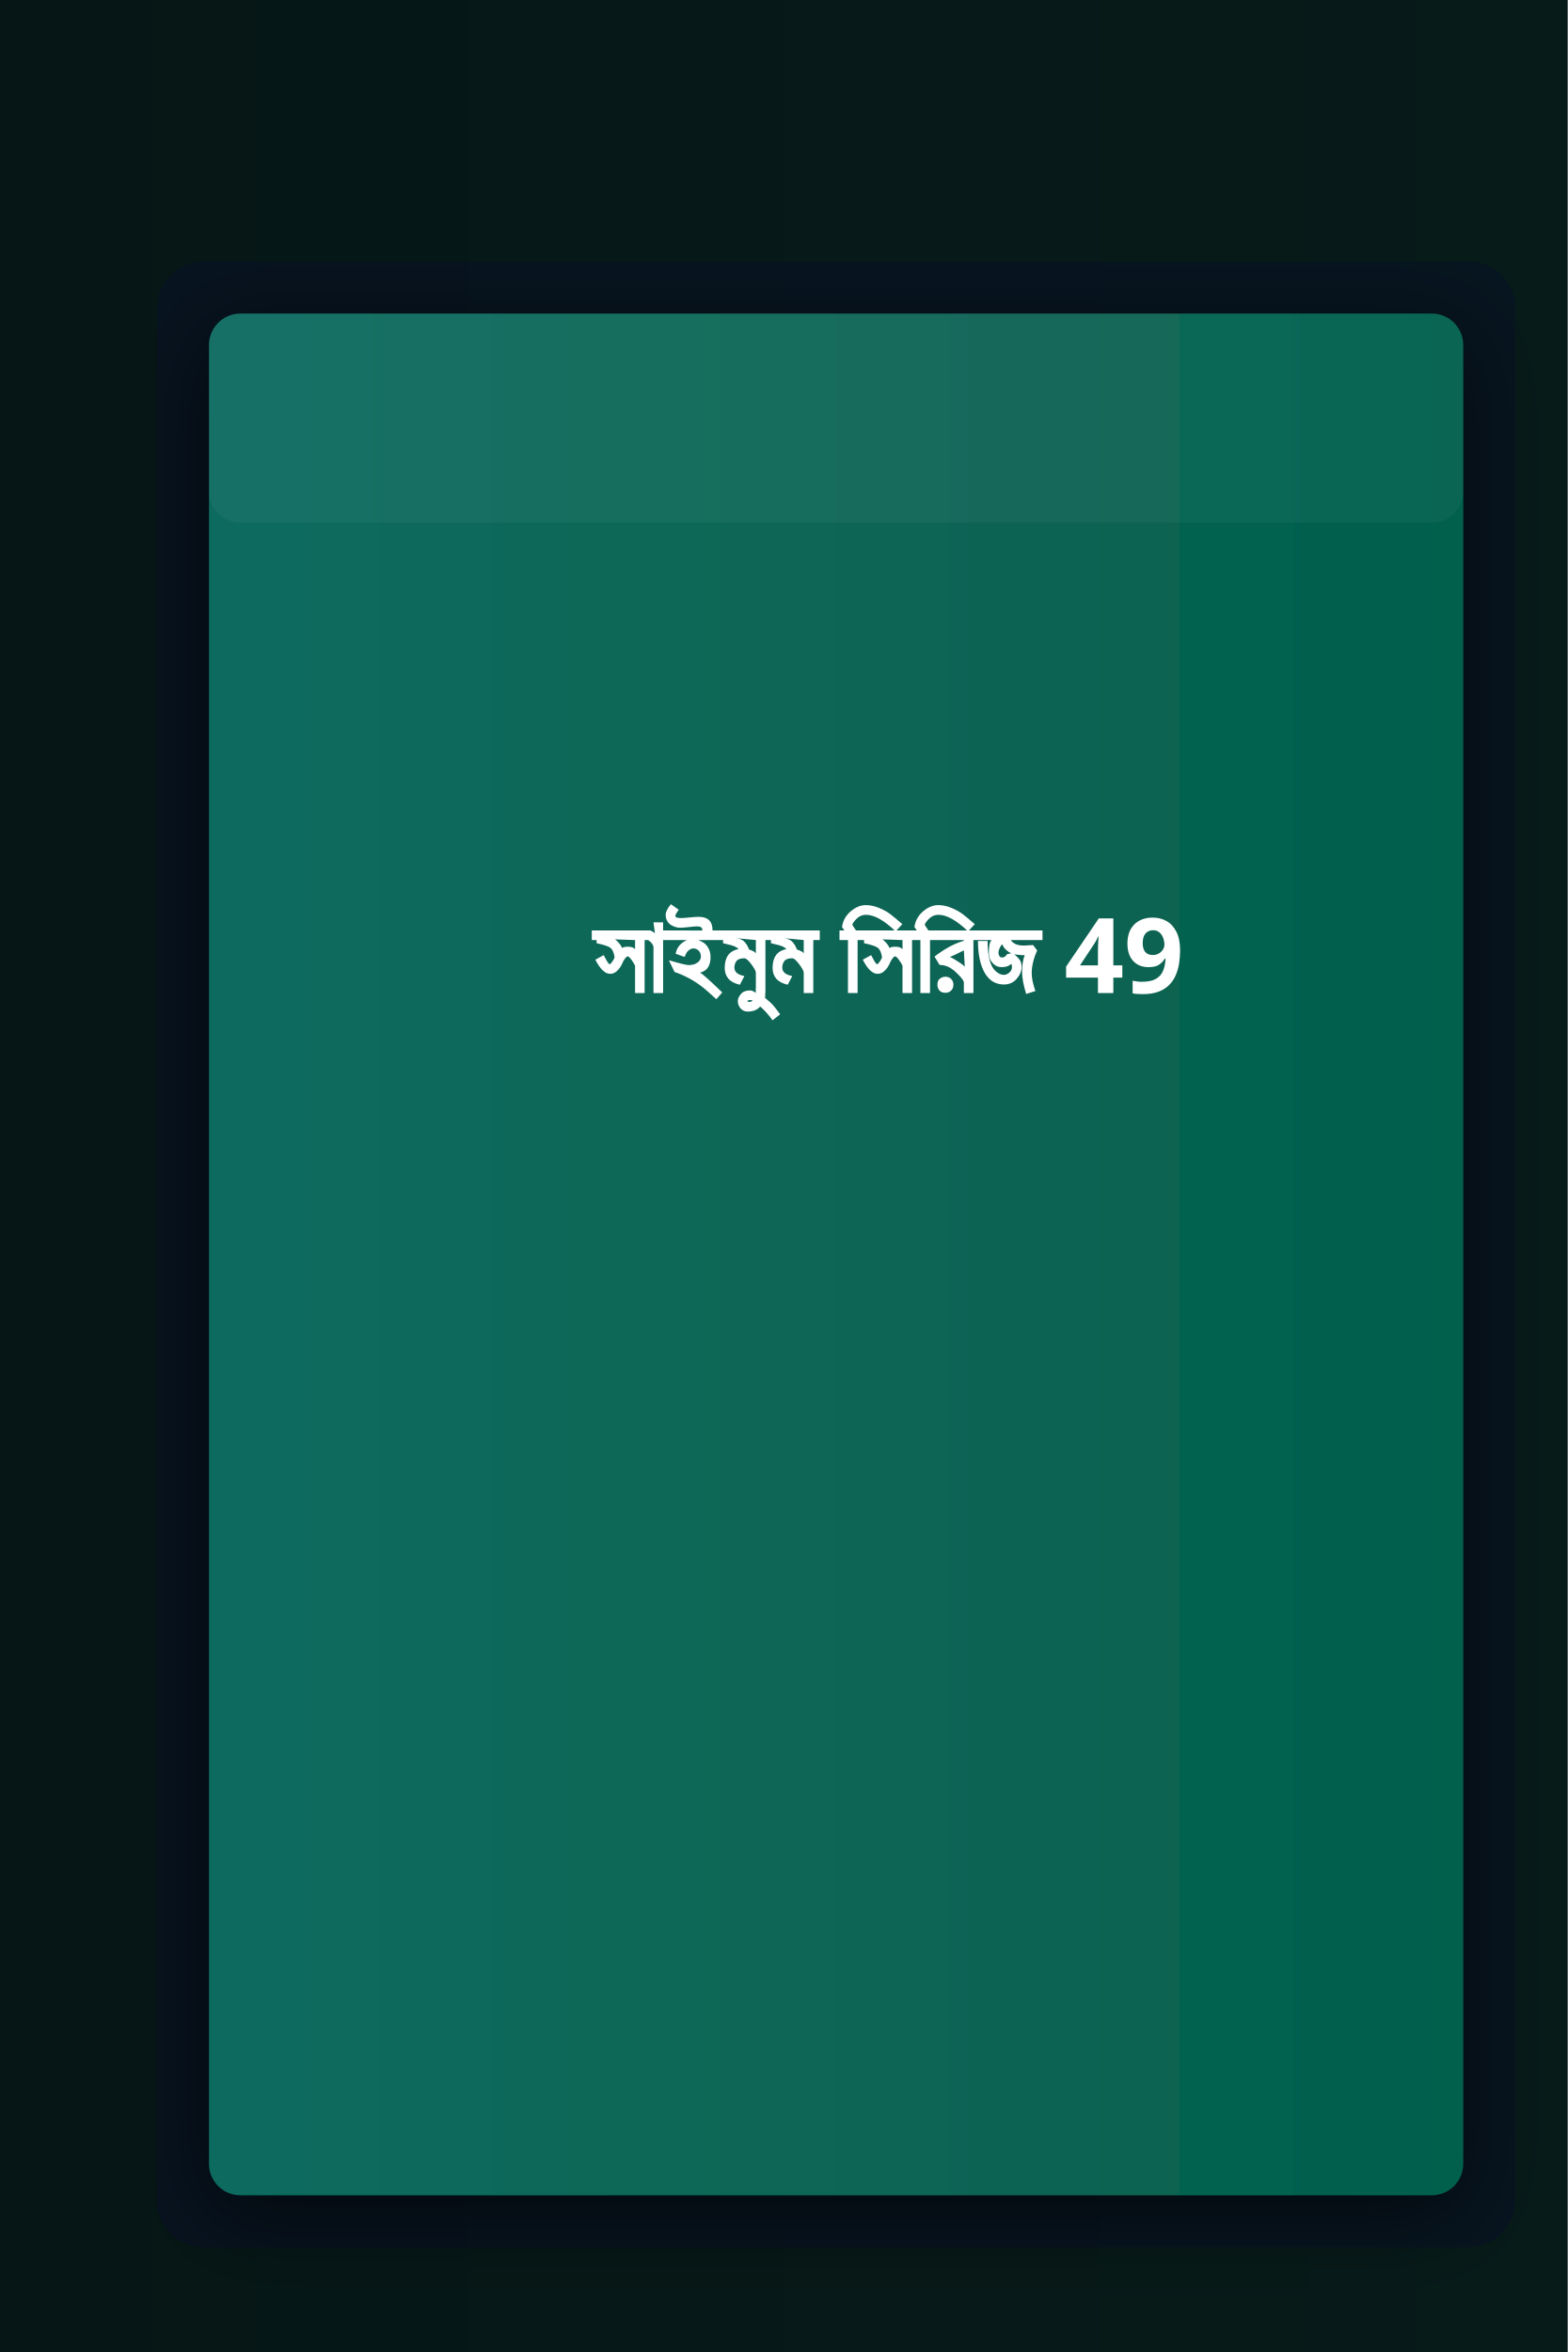
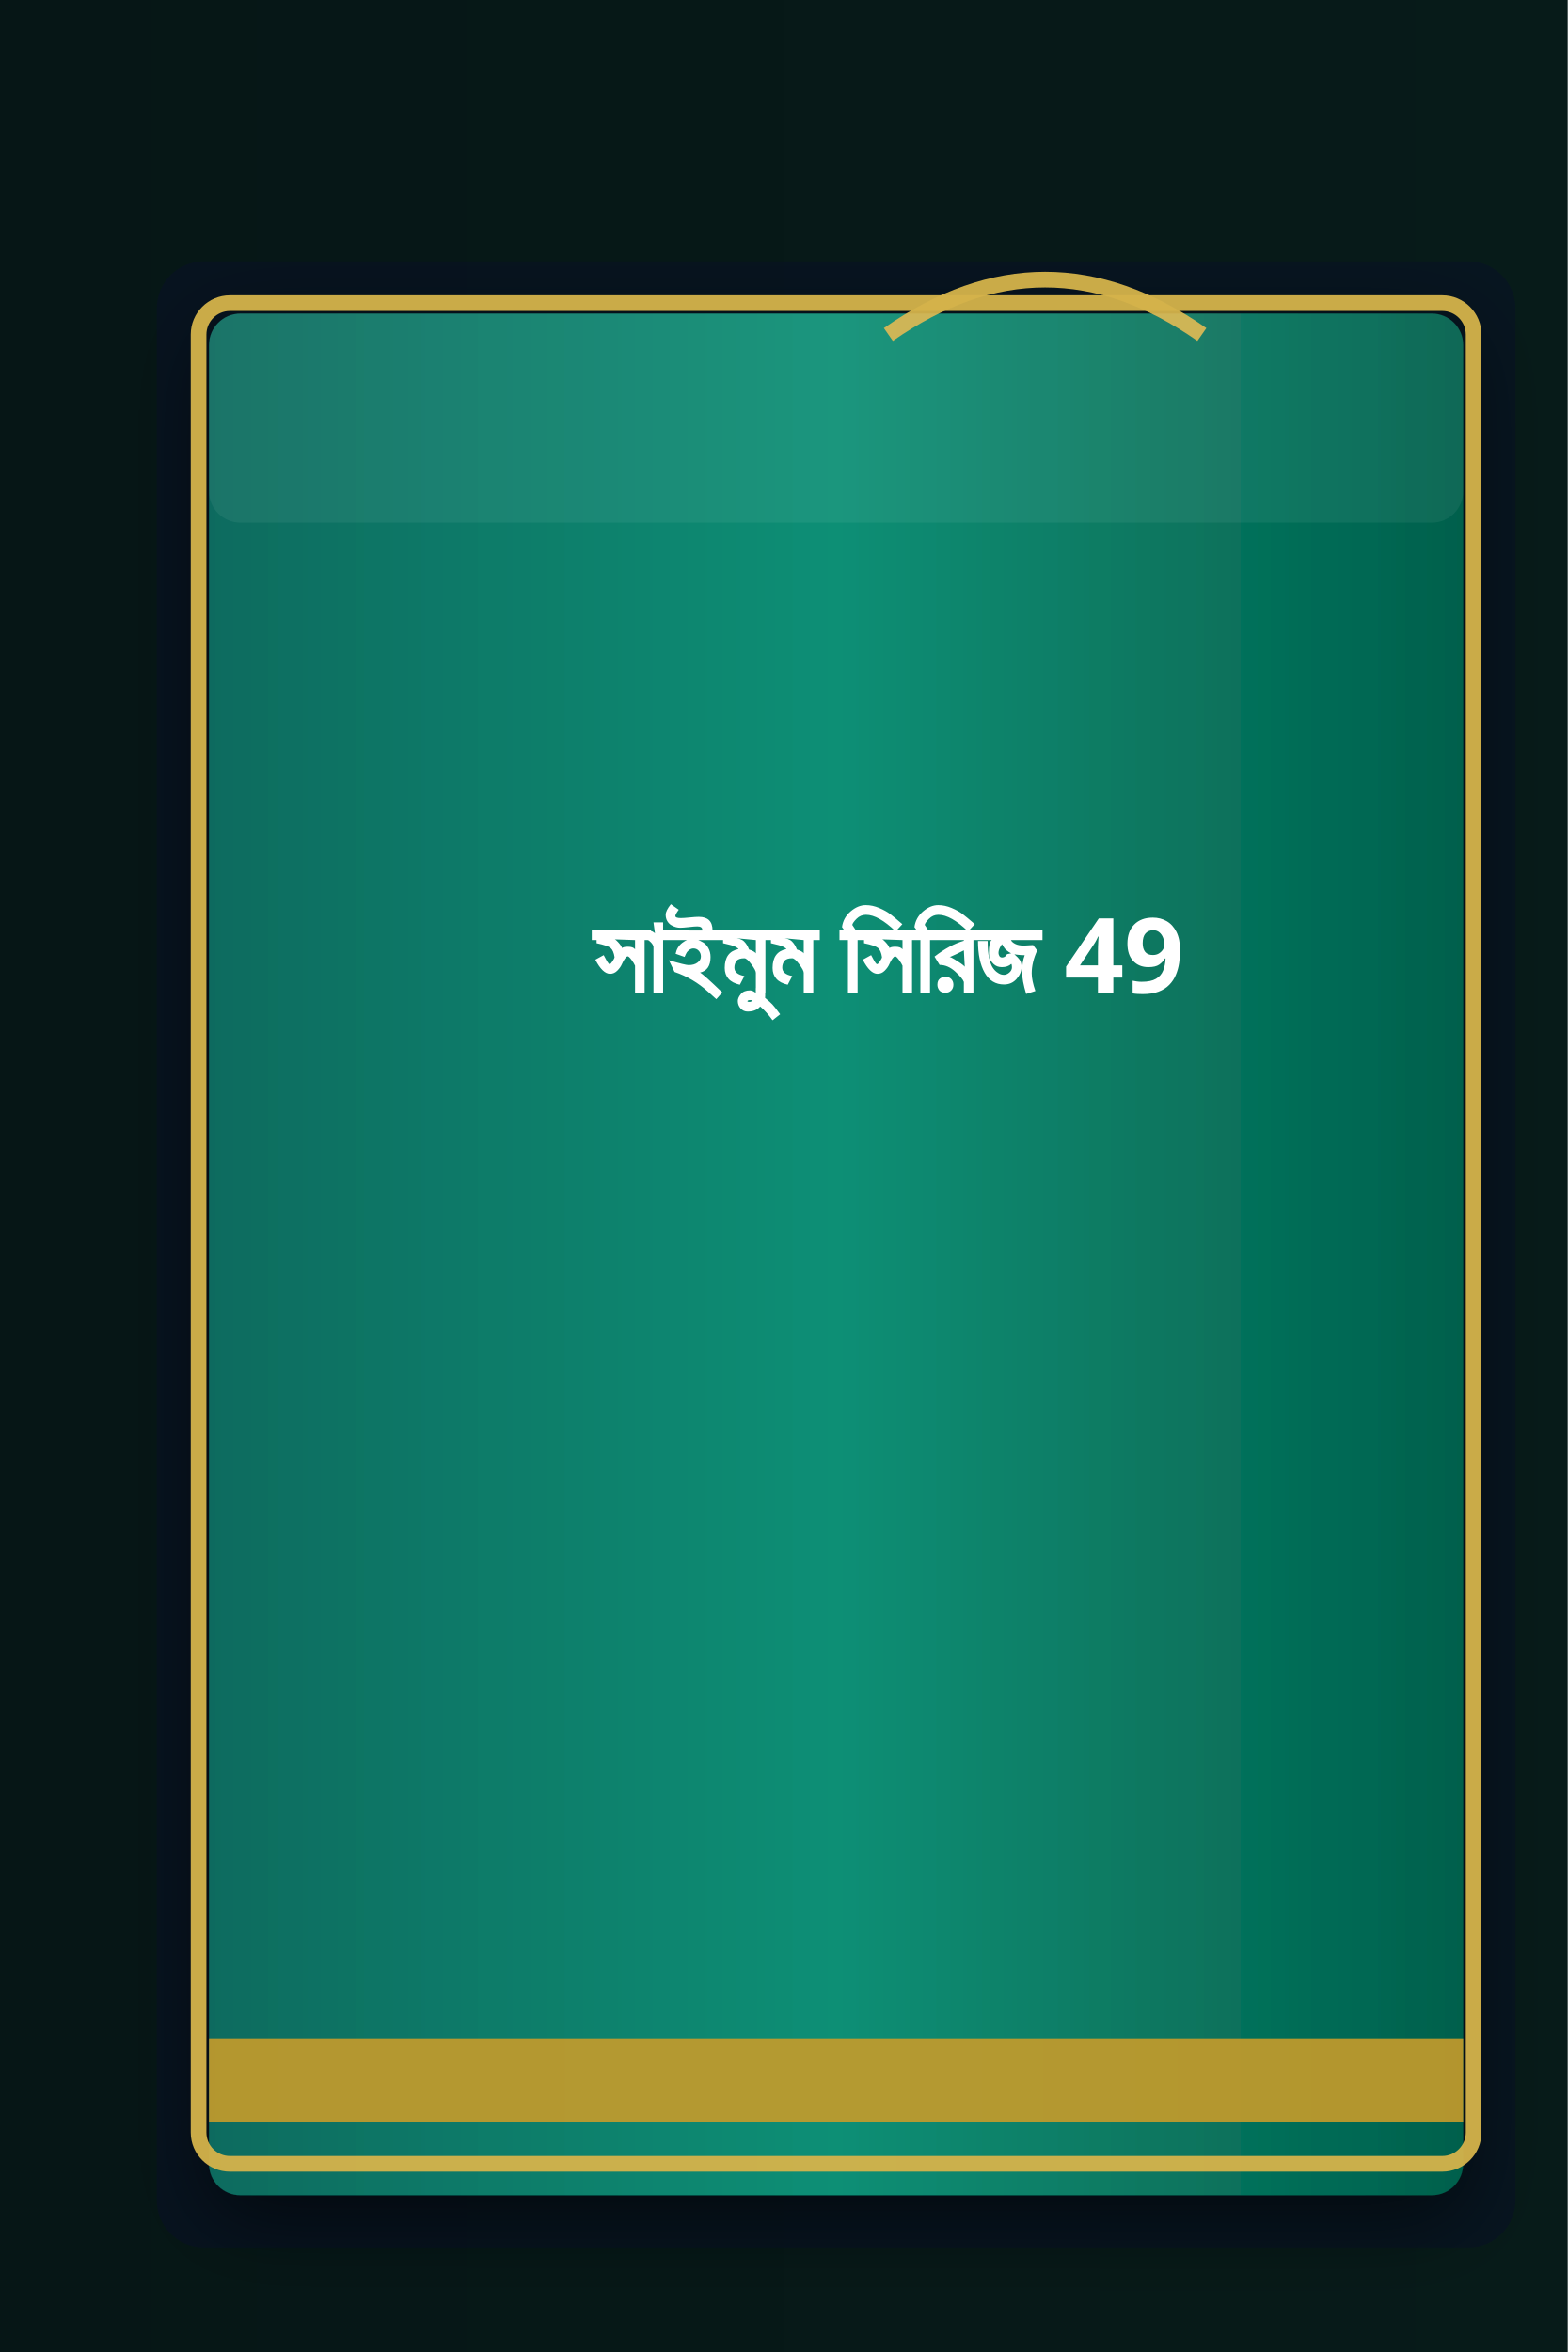
<svg xmlns="http://www.w3.org/2000/svg" width="600" height="900" viewBox="0 0 600 900">
  <defs>
    <linearGradient id="g" x1="0" x2="1">
      <stop offset="0%" stop-color="#061616" />
      <stop offset="100%" stop-color="#071b19" />
    </linearGradient>
    <linearGradient id="coverGrad" x1="0" x2="1">
      <stop offset="0%" stop-color="#0f6b5f" />
+       <stop offset="50%" stop-color="#0b8f75" />
      <stop offset="100%" stop-color="#04604c" />
    </linearGradient>
    <filter id="ds" x="-20%" y="-20%" width="140%" height="140%">
      <feDropShadow dx="0" dy="8" stdDeviation="16" flood-color="#000" flood-opacity="0.6" />
    </filter>
  </defs>
  <rect width="100%" height="100%" fill="url(#g)" />
  <g transform="translate(40,80)">
    <rect x="20" y="20" width="520" height="760" rx="18" fill="#071026" opacity="0.55" />
    <rect x="40" y="40" width="480" height="720" rx="12" fill="url(#coverGrad)" filter="url(#ds)" />
-     <rect x="40" y="40" width="480" height="80" rx="12" fill="rgba(255,255,255,0.04)" />
+     <rect x="36" y="36" width="488" height="712" rx="12" fill="none" stroke="#d4b24a" stroke-width="6" opacity="0.95" />
+     <path d="M300 48 C340 20 380 20 420 48" fill="none" stroke="#d4b24a" stroke-width="6" opacity="0.95" />
+     <rect x="40" y="700" width="480" height="32" fill="#c79b2a" opacity="0.9" />
+     <rect x="40" y="40" width="480" height="80" rx="12" fill="rgba(255,255,255,0.06)" />
    <text x="300" y="300" text-anchor="middle" fill="#ffffff" font-family="Noto Sans, Arial, sans-serif" style="font-weight:700;">
      <tspan x="300" dy="0" font-size="40" font-weight="700">সাইমুম সিরিজ 49</tspan>
    </text>
  </g>
</svg>
